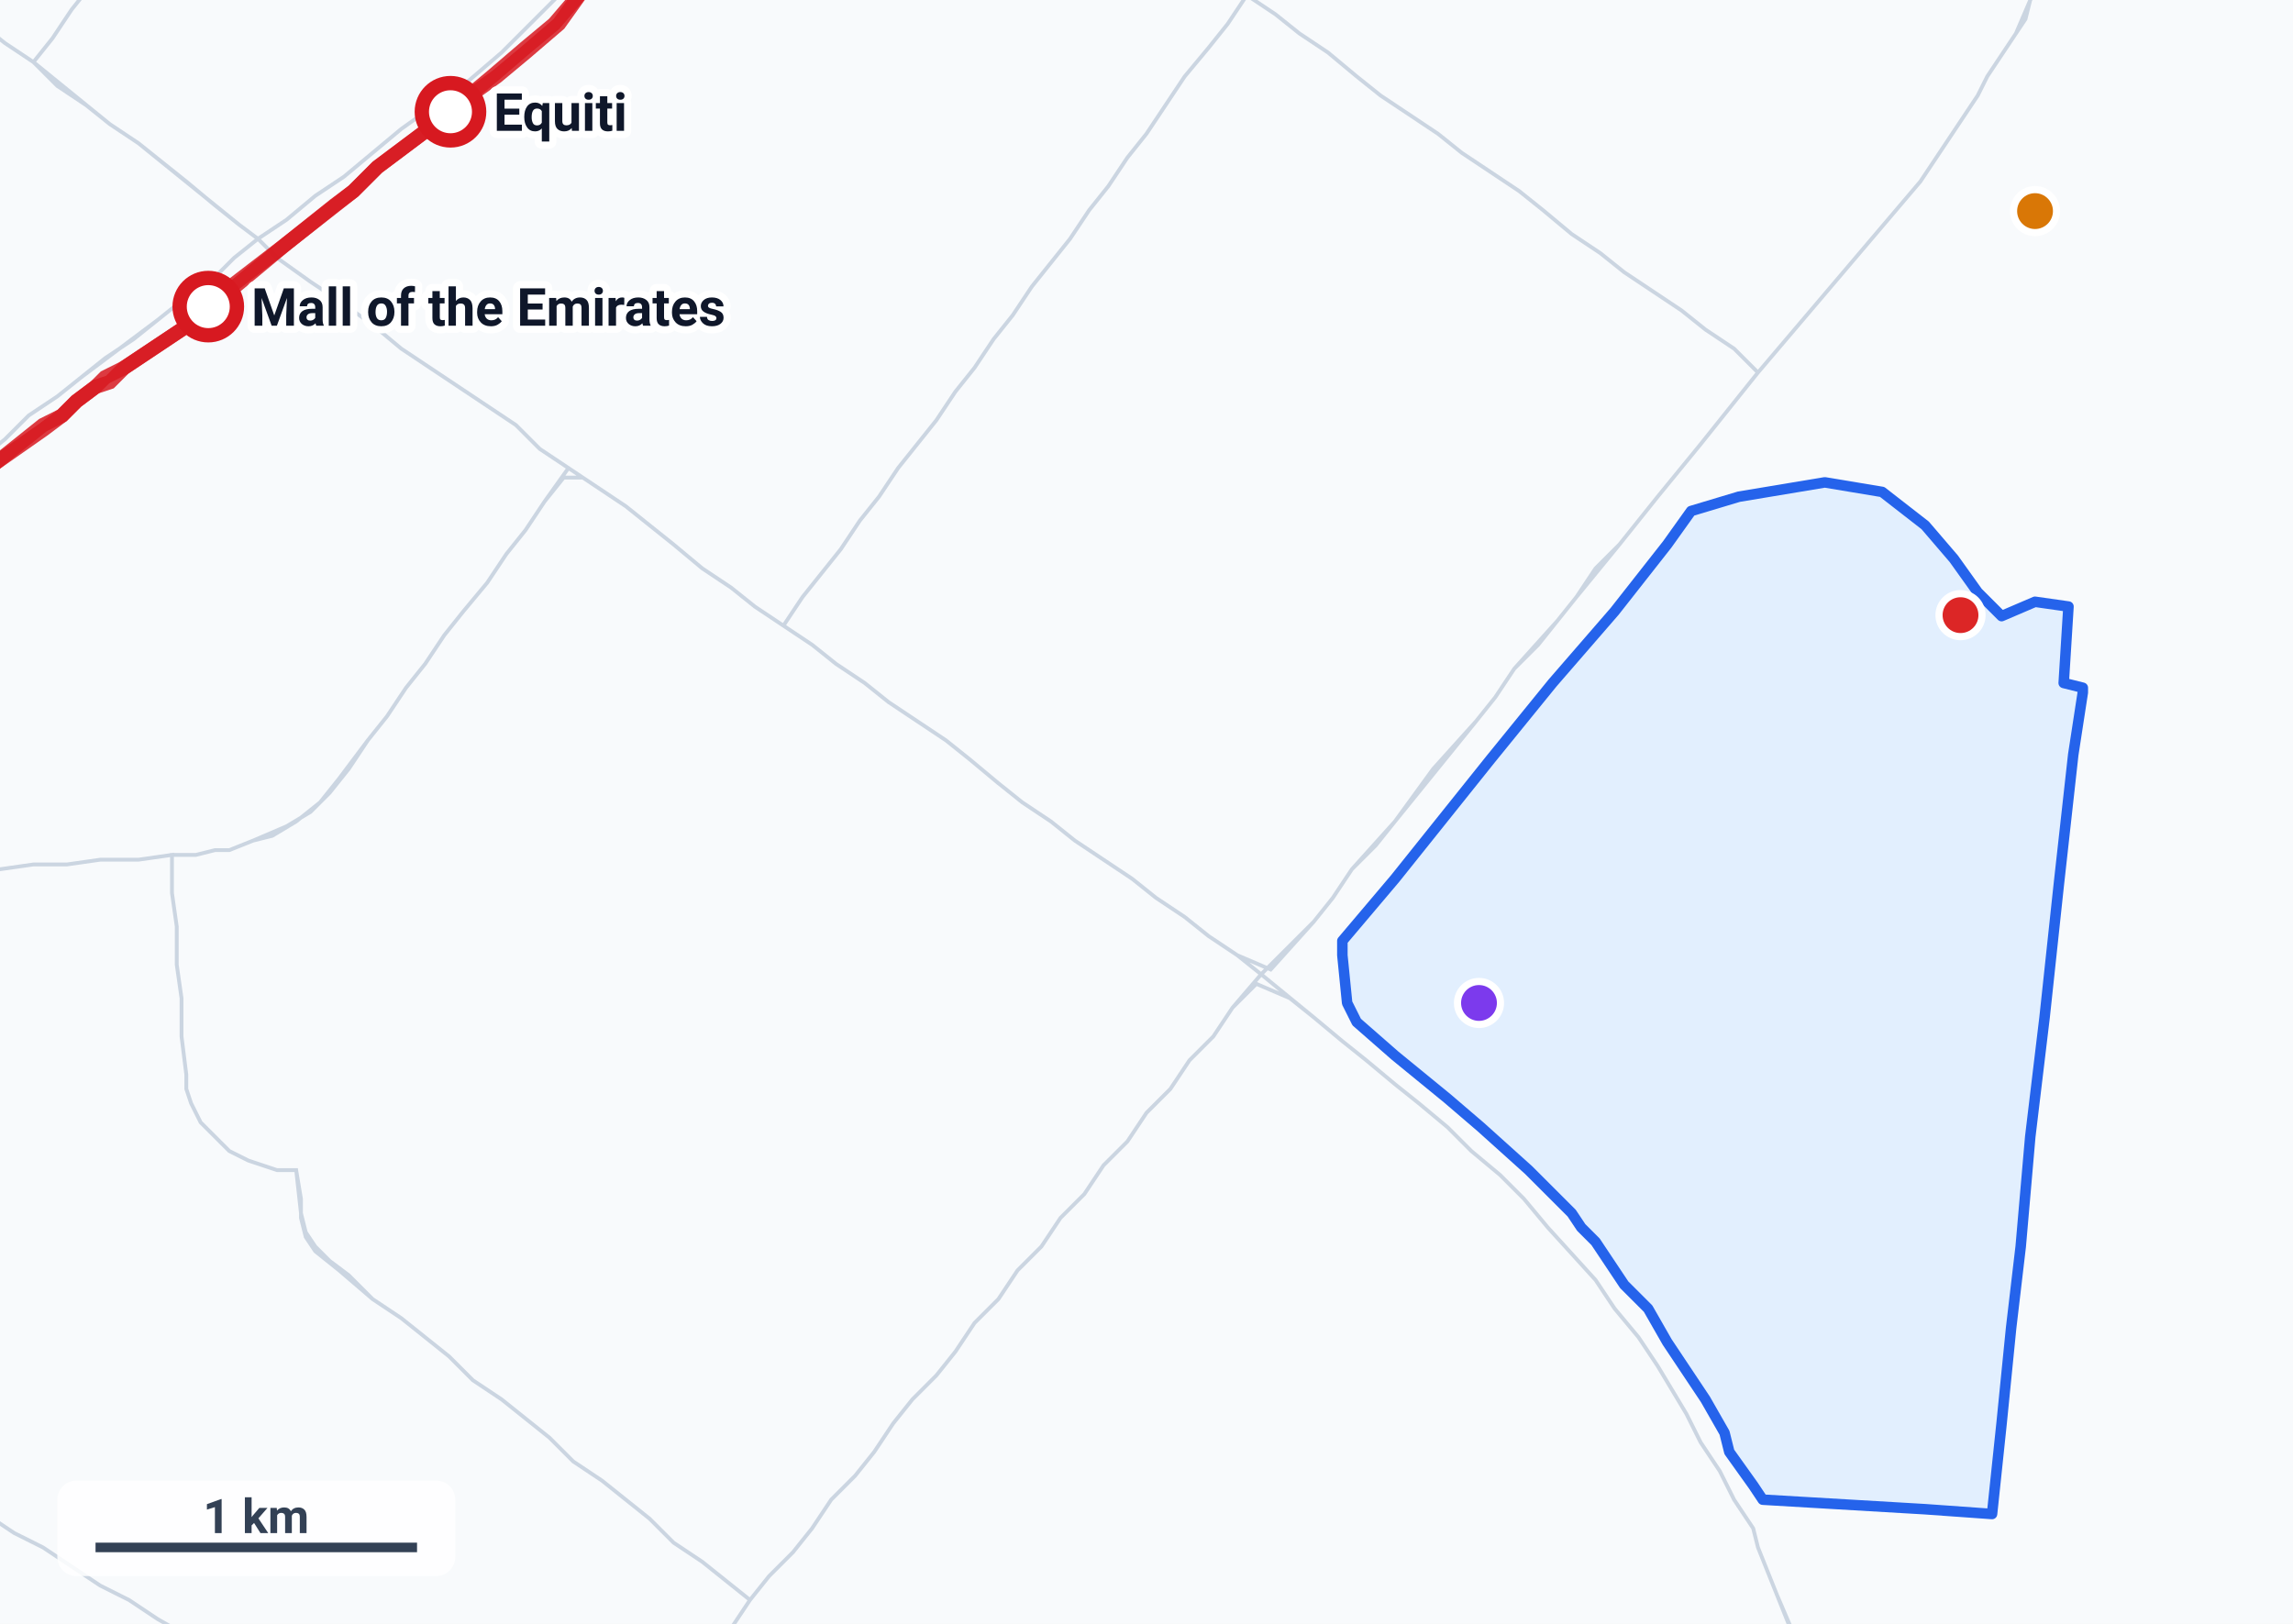
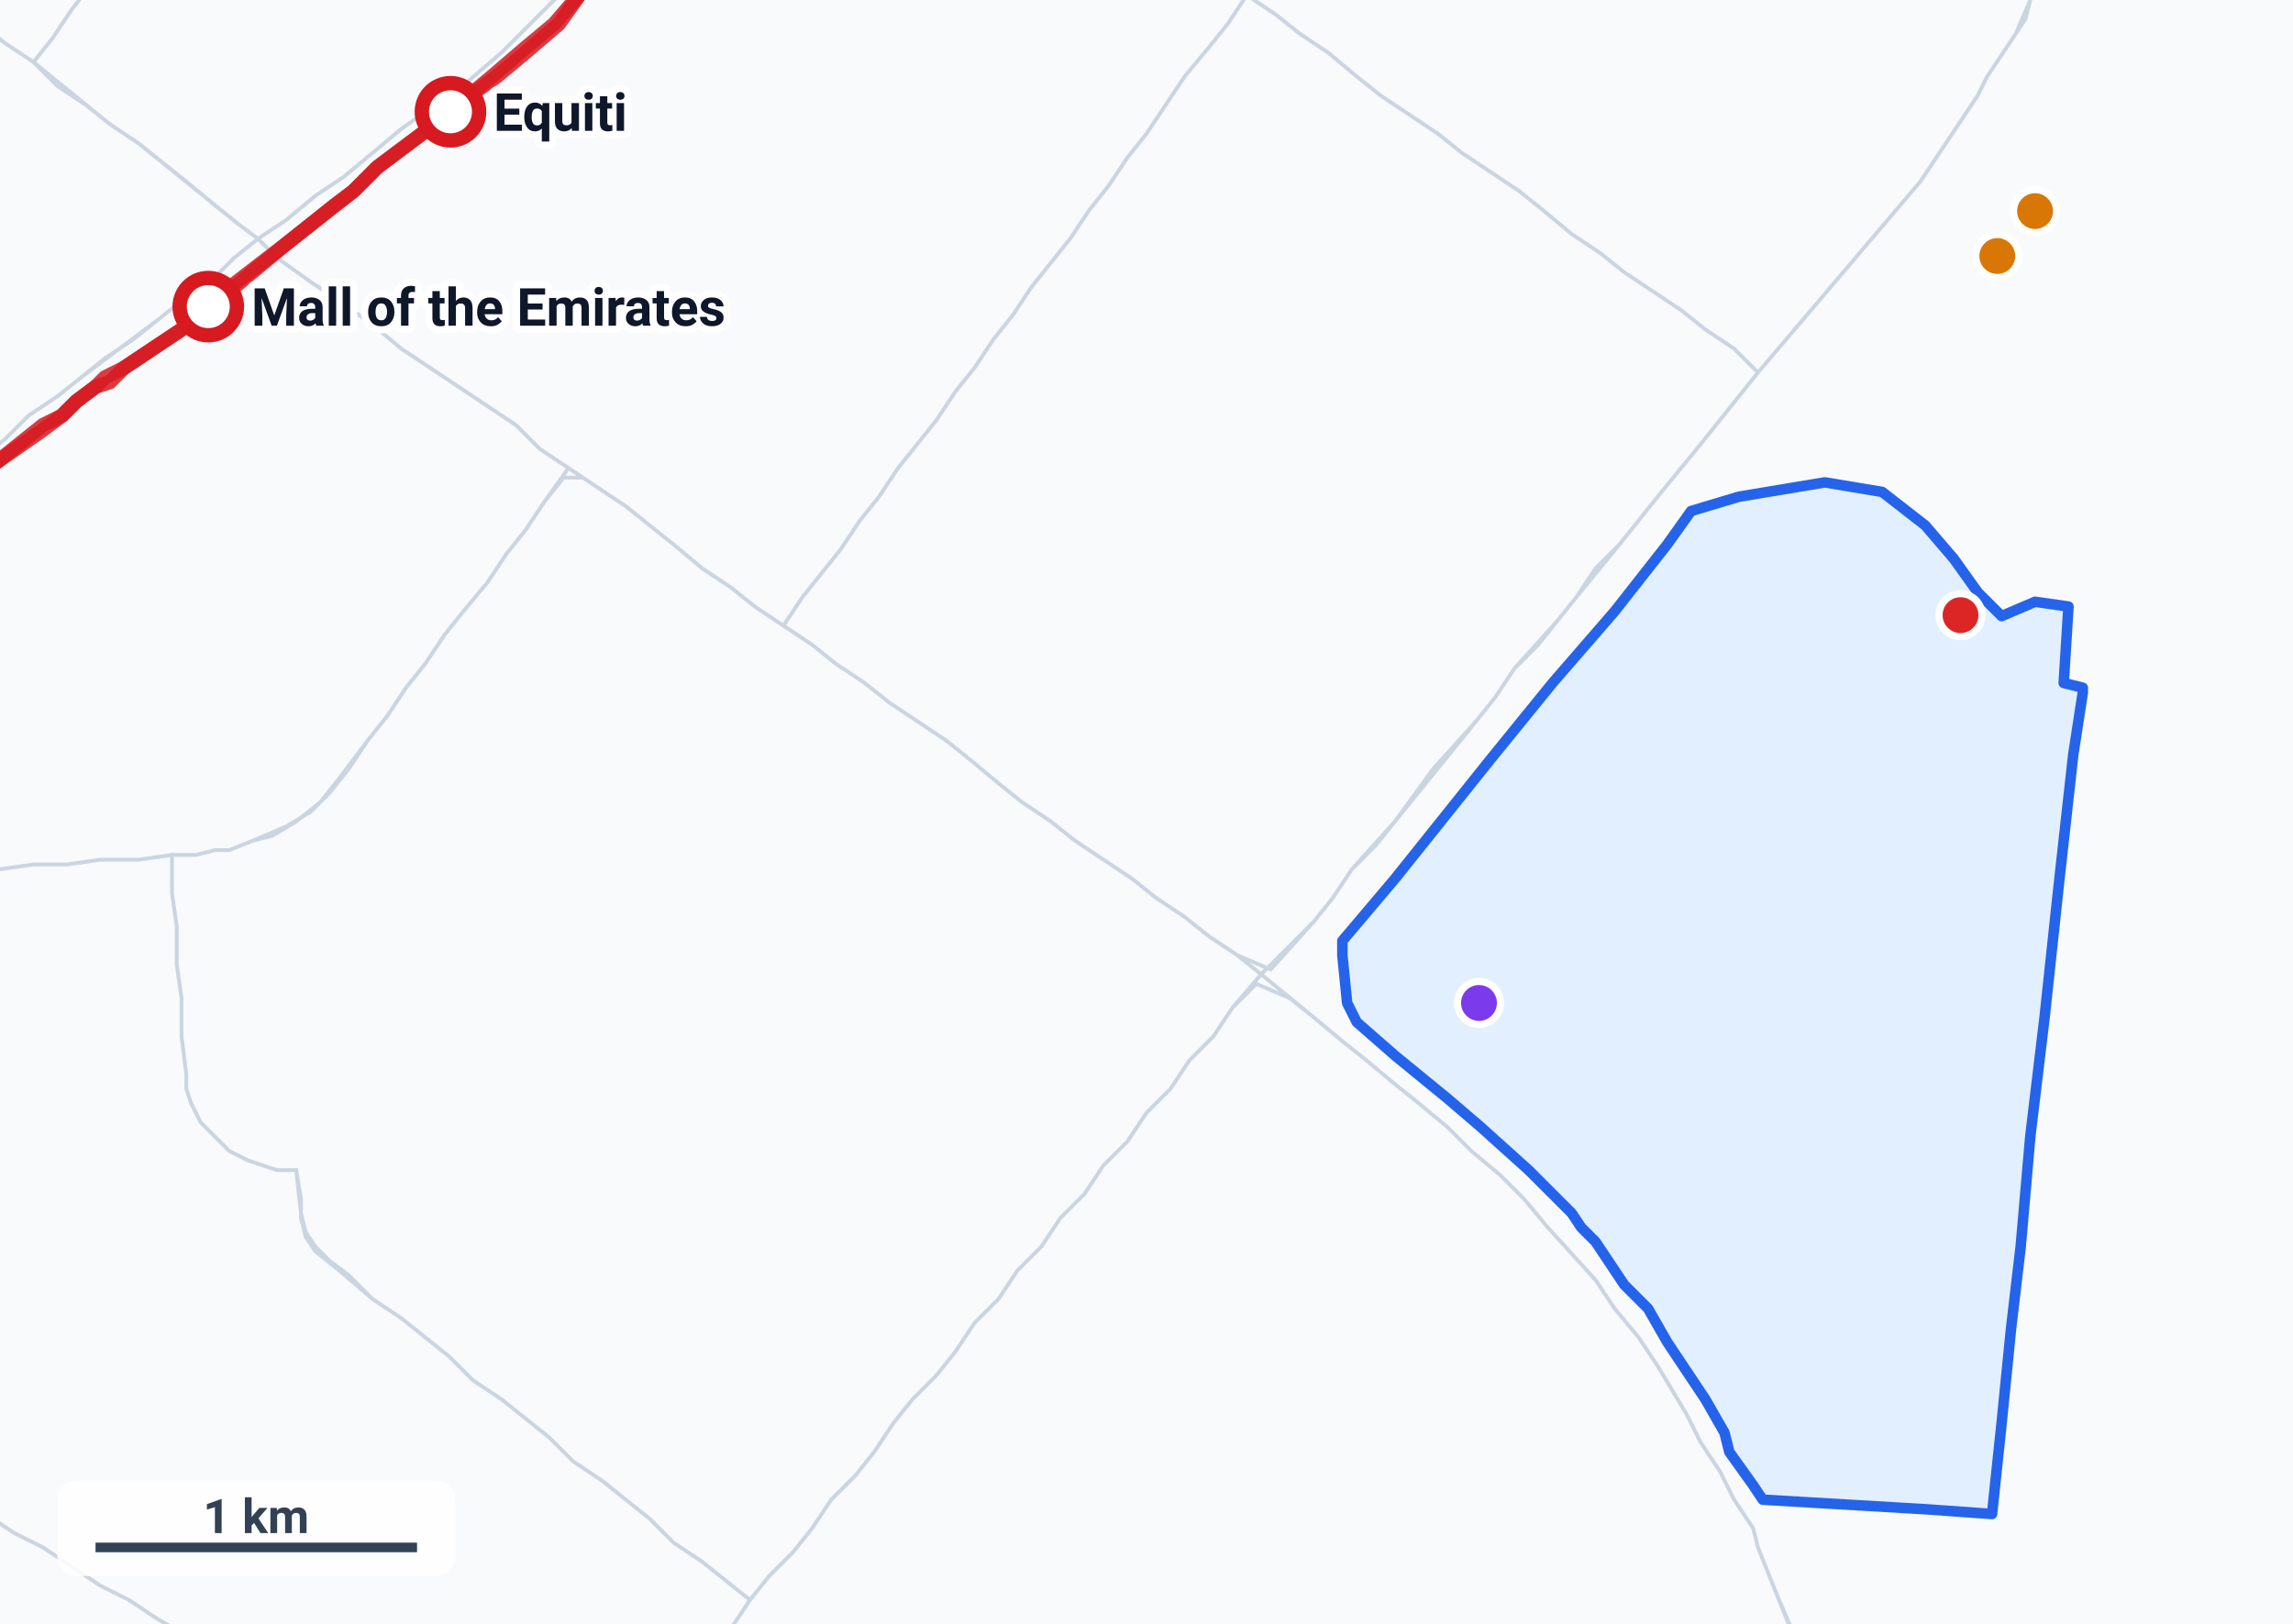
<svg xmlns="http://www.w3.org/2000/svg" viewBox="0 0 480 340" width="480" height="340">
  <style>.l{font:600 11px system-ui,-apple-system,"Segoe UI",Roboto,sans-serif;fill:#0f172a;paint-order:stroke;stroke:#fff;stroke-width:3px;stroke-linejoin:round}.s{font:600 10px system-ui,-apple-system,"Segoe UI",Roboto,sans-serif;fill:#334155}</style>
  <rect width="480" height="340" fill="#f8fafc" />
  <path d="M429,-6 427,-3 425,0 424,4 422,7 420,10 418,13 416,16 414,20 412,23 410,26 408,29 406,32 402,38 368,78 363,73 357,69 352,65 346,61 340,57 335,53 329,49 323,44 318,40 312,36 306,32 301,28 295,24 289,20 284,16 278,11 272,7 267,3 261,-1M289,20 295,24 301,28 306,32 312,36 318,40 323,44 329,49 335,53 340,57 346,61 352,65 357,69 363,73 368,78 364,83 360,88 356,93 347,104 343,109 339,114 334,119 330,125 326,130 322,135 317,140 313,146 309,151 300,161 292,172 288,177 283,182 279,188 275,193 266,203 259,200 253,196 248,192 242,188 237,184 231,180 225,176 220,172 214,168 209,164 203,159 198,155 192,151 186,147 181,143 175,139 170,135 164,131 168,125 172,120 176,115 180,109 184,104 188,98 192,93 196,88 200,82 204,77 208,71 212,66 216,60 220,55 224,50 228,44 232,39 236,33 240,28 244,22 248,16 253,10 257,5 261,-1 267,3 272,7 278,11 284,16 289,20M60,46 54,50 50,47 45,43 39,38 34,34 29,30 23,26 18,22 12,18 7,13 11,8 15,2 19,-3M121,-5 117,-1 113,3 109,7 105,11 98,17 91,22 84,27 78,32 72,37 66,41 60,46M164,131 170,135 175,139 181,143 186,147 192,151 198,155 203,159 209,164 214,168 220,172 225,176 231,180 237,184 242,188 248,192 253,196 259,200 264,204 258,211 254,217 249,222 245,228 240,233 236,239 231,244 227,250 222,255 218,261 213,266 209,272 204,277 200,283 196,288 191,293 187,298 183,304 179,309 174,314 170,320 166,325 161,330 157,335 152,331 147,327 141,323 136,318 131,314 126,310 120,306 115,301 110,297 105,293 99,289 94,284 89,280 84,276 78,272 73,267 69,264 66,261 64,258 63,254 62,245 58,245 55,244 52,243 48,241 45,238 42,235 40,231 39,228 39,225 38,217 38,209 37,202 37,194 36,187 36,179 41,179 45,178 48,178 53,176 57,175 62,172 67,168 71,163 77,155 81,150 85,144 89,139 93,133 97,128 102,122 106,116 110,111 114,105 118,100 122,100 125,102 131,106 136,110 141,114 147,119 153,123 158,127 164,131M102,85 108,89 113,94 119,98 114,105 110,111 106,116 102,122 97,128 93,133 89,139 85,144 81,150 77,155 73,161 69,166 65,170 60,173 53,176 48,178 45,178 41,179 36,179 29,180 21,180 14,181 7,181 -0,182 -7,182M-10,100 -4,96 1,92 6,87 12,83 17,79 22,75 28,71 33,67 38,63 44,59 49,54 54,50 58,54 65,59 71,63 78,68 84,73 90,77 96,81 102,85M148,346 153,341 157,335 161,330 166,325 170,320 174,314 179,309 183,304 187,298 191,293 196,288 200,283 204,277 209,272 213,266 218,261 222,255 227,250 231,244 236,239 240,233 245,228 249,222 254,217 258,211 263,206 270,209 275,213 281,218 286,222 292,227 297,231 303,236 308,241 314,246 319,251 324,257 334,268 338,274 343,280 347,286 353,296 356,302 360,308 363,314 367,320 368,324 370,329 372,334 374,339 376,344M115,301 120,306 126,310 131,314 136,318 141,323 147,327 152,331 157,335 153,341 148,346M46,346 40,343 33,339 27,335 21,332 15,328 9,324 3,321 -3,317 -9,313M-7,182 -0,182 7,181 14,181 21,180 29,180 36,179 36,187 37,194 37,202 38,209 38,217 39,225 39,228 40,231 42,235 45,238 48,241 52,243 55,244 58,245 62,245 63,251 63,255 64,259 66,262 71,266 78,272 84,276 89,280 94,284 99,289 105,293 110,297 115,301M19,-3 15,2 11,8 7,13 1,9 -4,5M-9,313 -3,317 3,321 9,324 15,328 21,332 27,335 33,339 40,343 46,346M255,-6 261,-1 257,5 253,10 248,16 244,22 240,28 236,33 232,39 228,44 224,50 220,55 216,60 212,66 208,71 204,77 200,82 196,88 192,93 188,98 184,104 180,109 176,115 172,120 168,125 164,131 158,127 153,123 147,119 141,114 136,110 131,106 125,102 122,100 113,94 108,89 102,85 96,81 90,77 84,73 78,68 71,63 65,59 58,54 54,50 60,46 66,41 72,37 78,32 84,27 91,22 98,17 105,11 109,7 113,3 117,-1 121,-5M376,346 375,341 372,334 370,329 368,324 367,320 363,314 360,308 356,302 353,296 347,286 343,280 338,274 334,268 324,257 319,251 314,246 308,241 303,236 297,231 292,227 286,222 281,218 275,213 264,204 275,193 279,188 283,182 292,172 309,151 313,146 317,140 326,130 330,125 339,114 343,109 347,104 356,93 360,88 364,83 368,78 402,38 406,32 408,29 410,26 412,23 414,20 416,16 418,13 420,10 422,7 425,0 429,-6M-4,5 1,9 7,13 23,26 29,30 50,47 54,50 49,54 44,59 38,63 33,67 17,79 12,83 6,87 1,92 -4,96 -10,100M376,346 375,341 372,334 370,329 368,324 367,320 363,314 360,308 356,302 353,296 347,286 343,280 338,274 334,268 324,257 319,251 314,246 308,241 303,236 297,231 292,227 286,222 281,218 275,213 264,204 275,193 279,188 283,182 292,172 309,151 313,146 317,140 326,130 330,125 339,114 343,109 347,104 356,93 360,88 364,83 368,78 402,38 406,32 408,29 410,26 412,23 414,20 416,16 418,13 420,10 422,7 425,0 429,-6" fill="none" stroke="#cbd5e1" stroke-width="0.8" />
  <path d="M417,317 403,316 369,314 367,311 362,304 361,300 357,293 351,284 349,281 345,274 340,269 334,260 331,257 329,254 320,245 310,236 303,230 292,221 284,214 282,210 281,200 281,197 292,184 304,169 312,159 325,143 338,128 349,114 354,107 364,104 382,101 394,103 403,110 409,117 414,124 419,129 426,126 433,127 432,143 436,144 436,145 434,158 431,185 428,213 425,238 423,261 421,278 419,298 417,317Z" fill="#dbeafe" fill-opacity="0.75" stroke="#2563eb" stroke-width="2.2" stroke-linejoin="round" />
  <path d="M128,-9 122,-2 116,5 110,10 103,16 97,21 94,23 91,26 79,35 74,40 70,43 60,51 47,61 44,64 38,69 32,73 26,77 22,79 20,81 16,84 13,87 9,89 -1,97 -6,100 -21,112" fill="none" stroke="#d71920" stroke-width="3" stroke-linecap="round" stroke-opacity="0.85" />
  <path d="M128,-9 122,-2 117,5 110,11 104,16 97,21 94,23 91,26 79,35 74,40 60,51 48,61 44,64 38,69 32,73 26,77 23,80 20,81 16,84 13,87 9,90 -1,97 -5,100 -21,112" fill="none" stroke="#d71920" stroke-width="3" stroke-linecap="round" stroke-opacity="0.85" />
  <circle cx="426.0" cy="44.2" r="4.5" fill="#d97706" stroke="#fff" stroke-width="1.5" />
+   <circle cx="418.1" cy="53.6" r="4.5" fill="#d97706" stroke="#fff" stroke-width="1.5" />
  <circle cx="410.4" cy="128.8" r="4.5" fill="#dc2626" stroke="#fff" stroke-width="1.5" />
  <circle cx="309.6" cy="210.0" r="4.5" fill="#7c3aed" stroke="#fff" stroke-width="1.5" />
  <circle cx="94.3" cy="23.4" r="6" fill="#fff" stroke="#d71920" stroke-width="3" />
  <circle cx="43.6" cy="64.2" r="6" fill="#fff" stroke="#d71920" stroke-width="3" />
  <text x="103.3" y="27.4" text-anchor="start" class="l">Equiti</text>
  <text x="52.6" y="68.2" text-anchor="start" class="l">Mall of the Emirates</text>
  <g>
    <rect x="12" y="310" width="83.3" height="20" rx="4" fill="#fff" fill-opacity="0.85" />
    <path d="M20,324h67.3" stroke="#334155" stroke-width="2" />
    <text x="53.6" y="321" text-anchor="middle" class="s">1 km</text>
  </g>
</svg>
